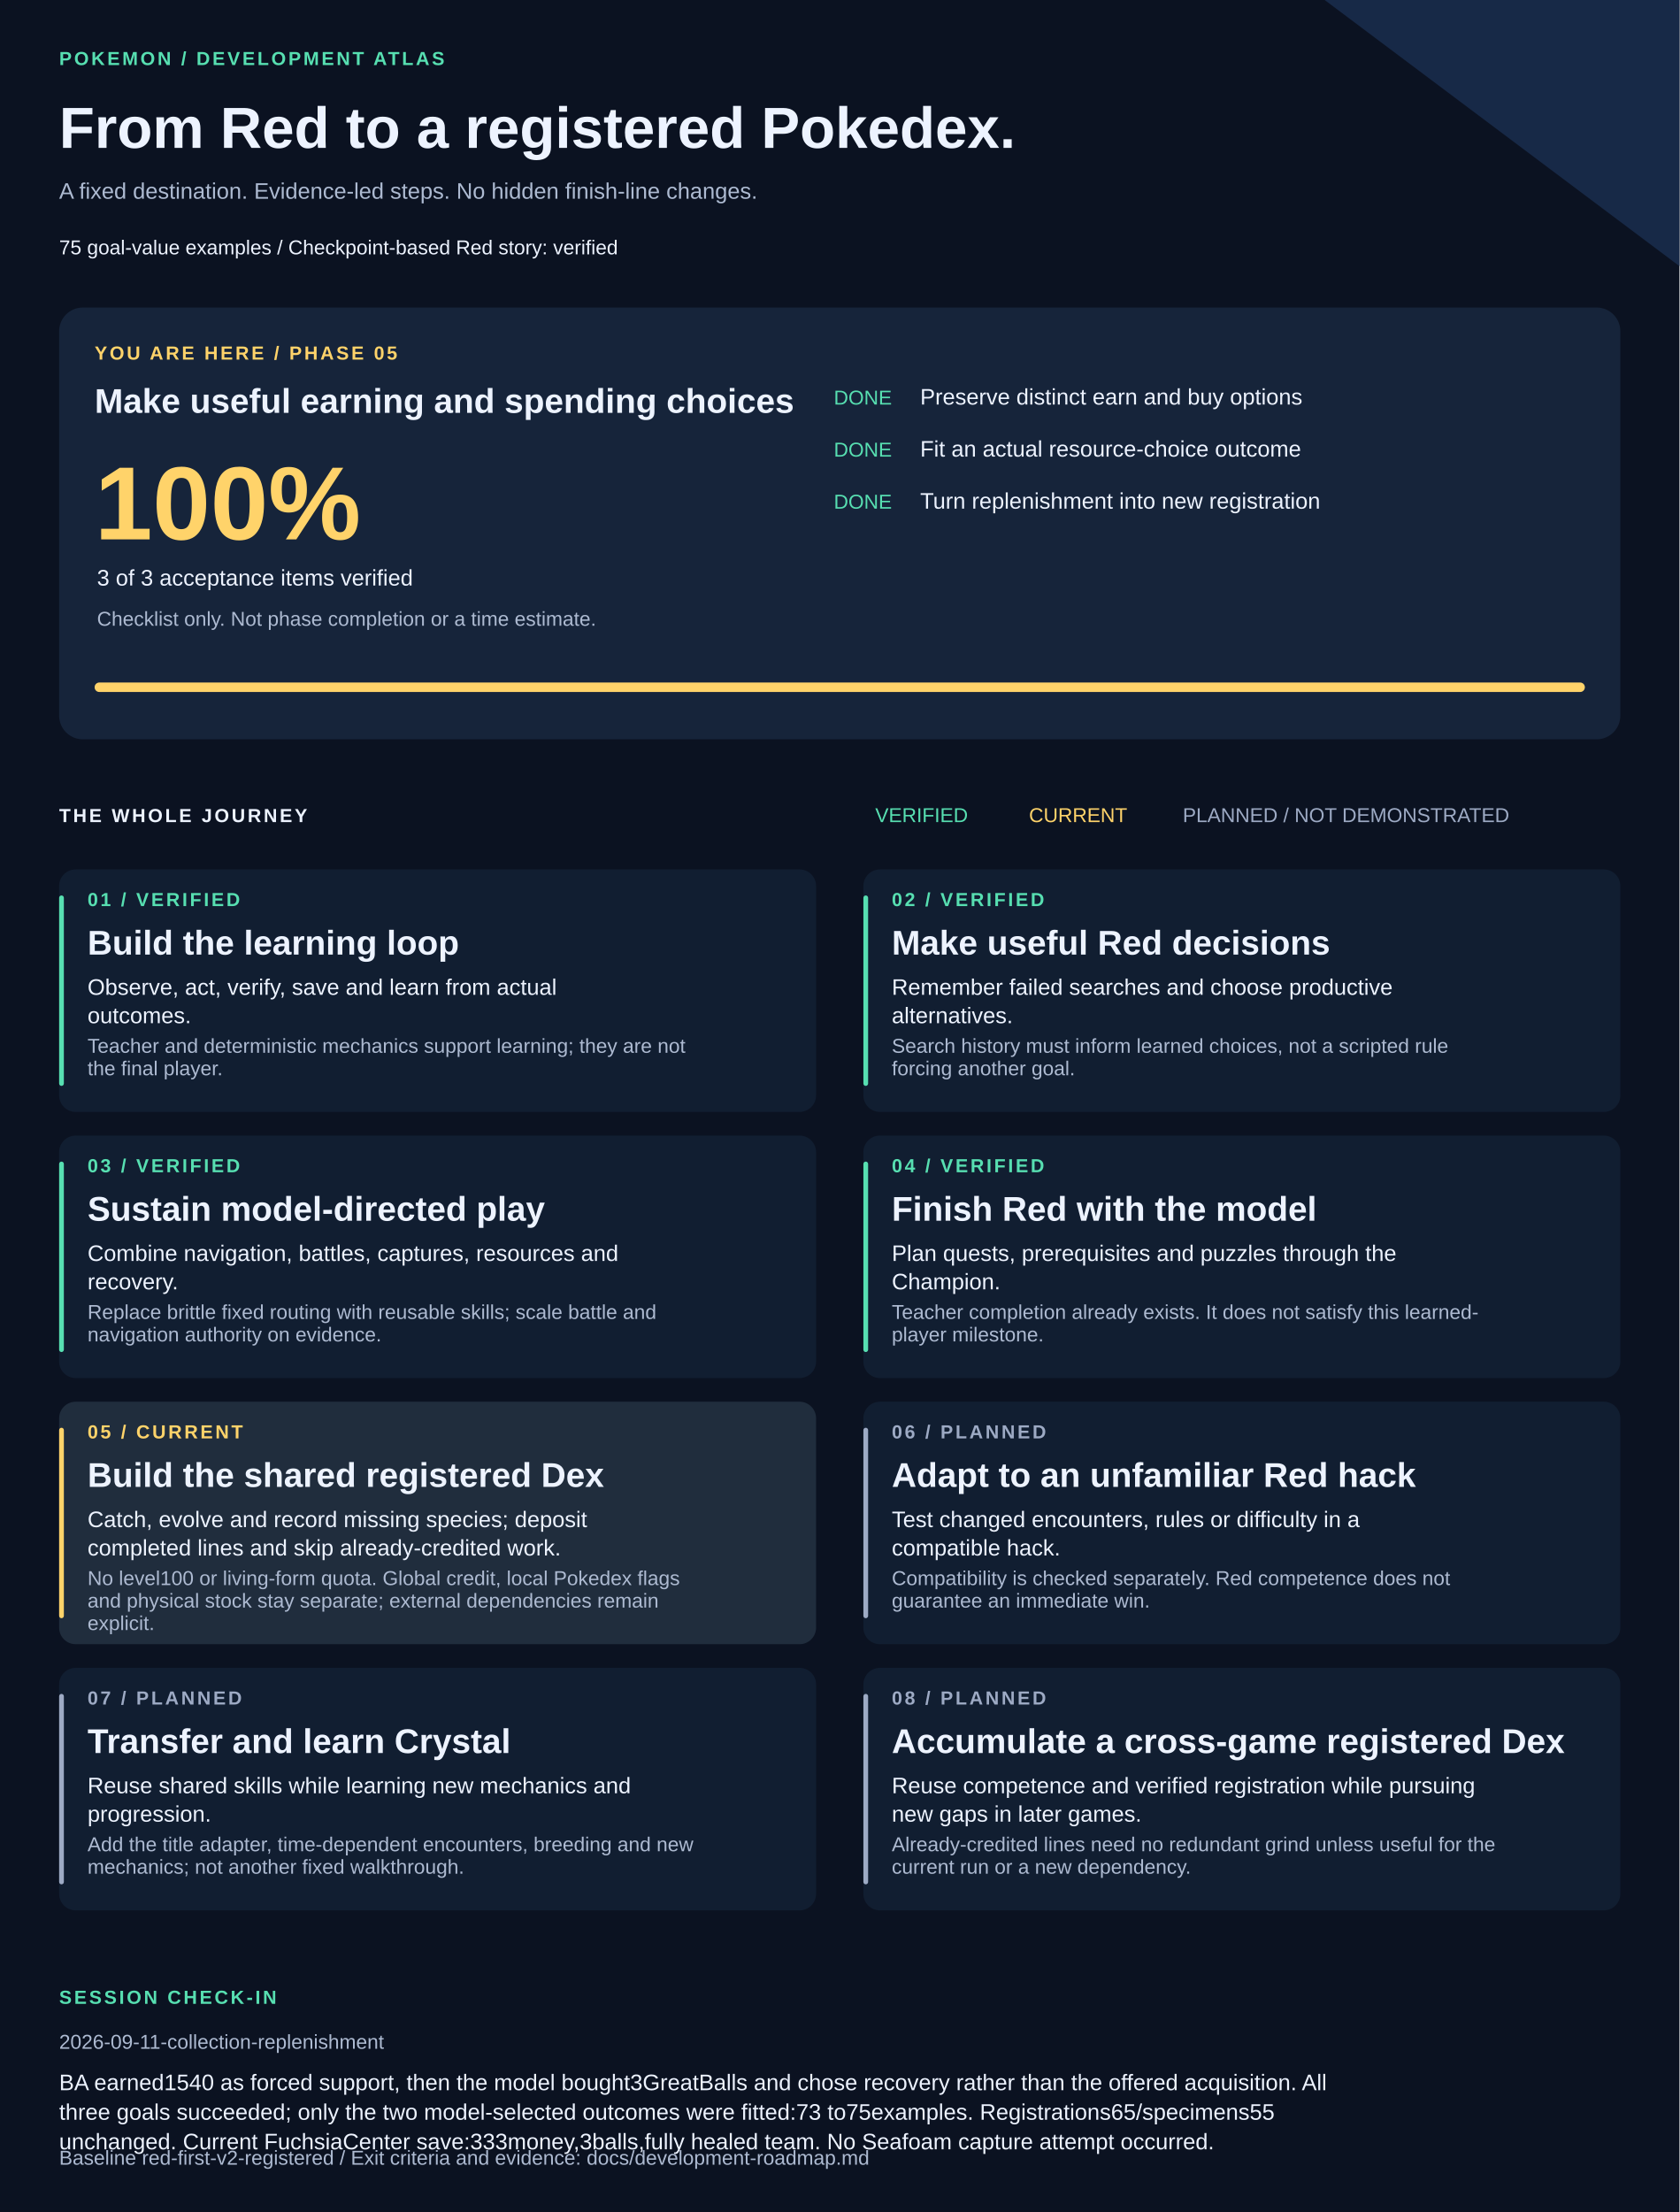
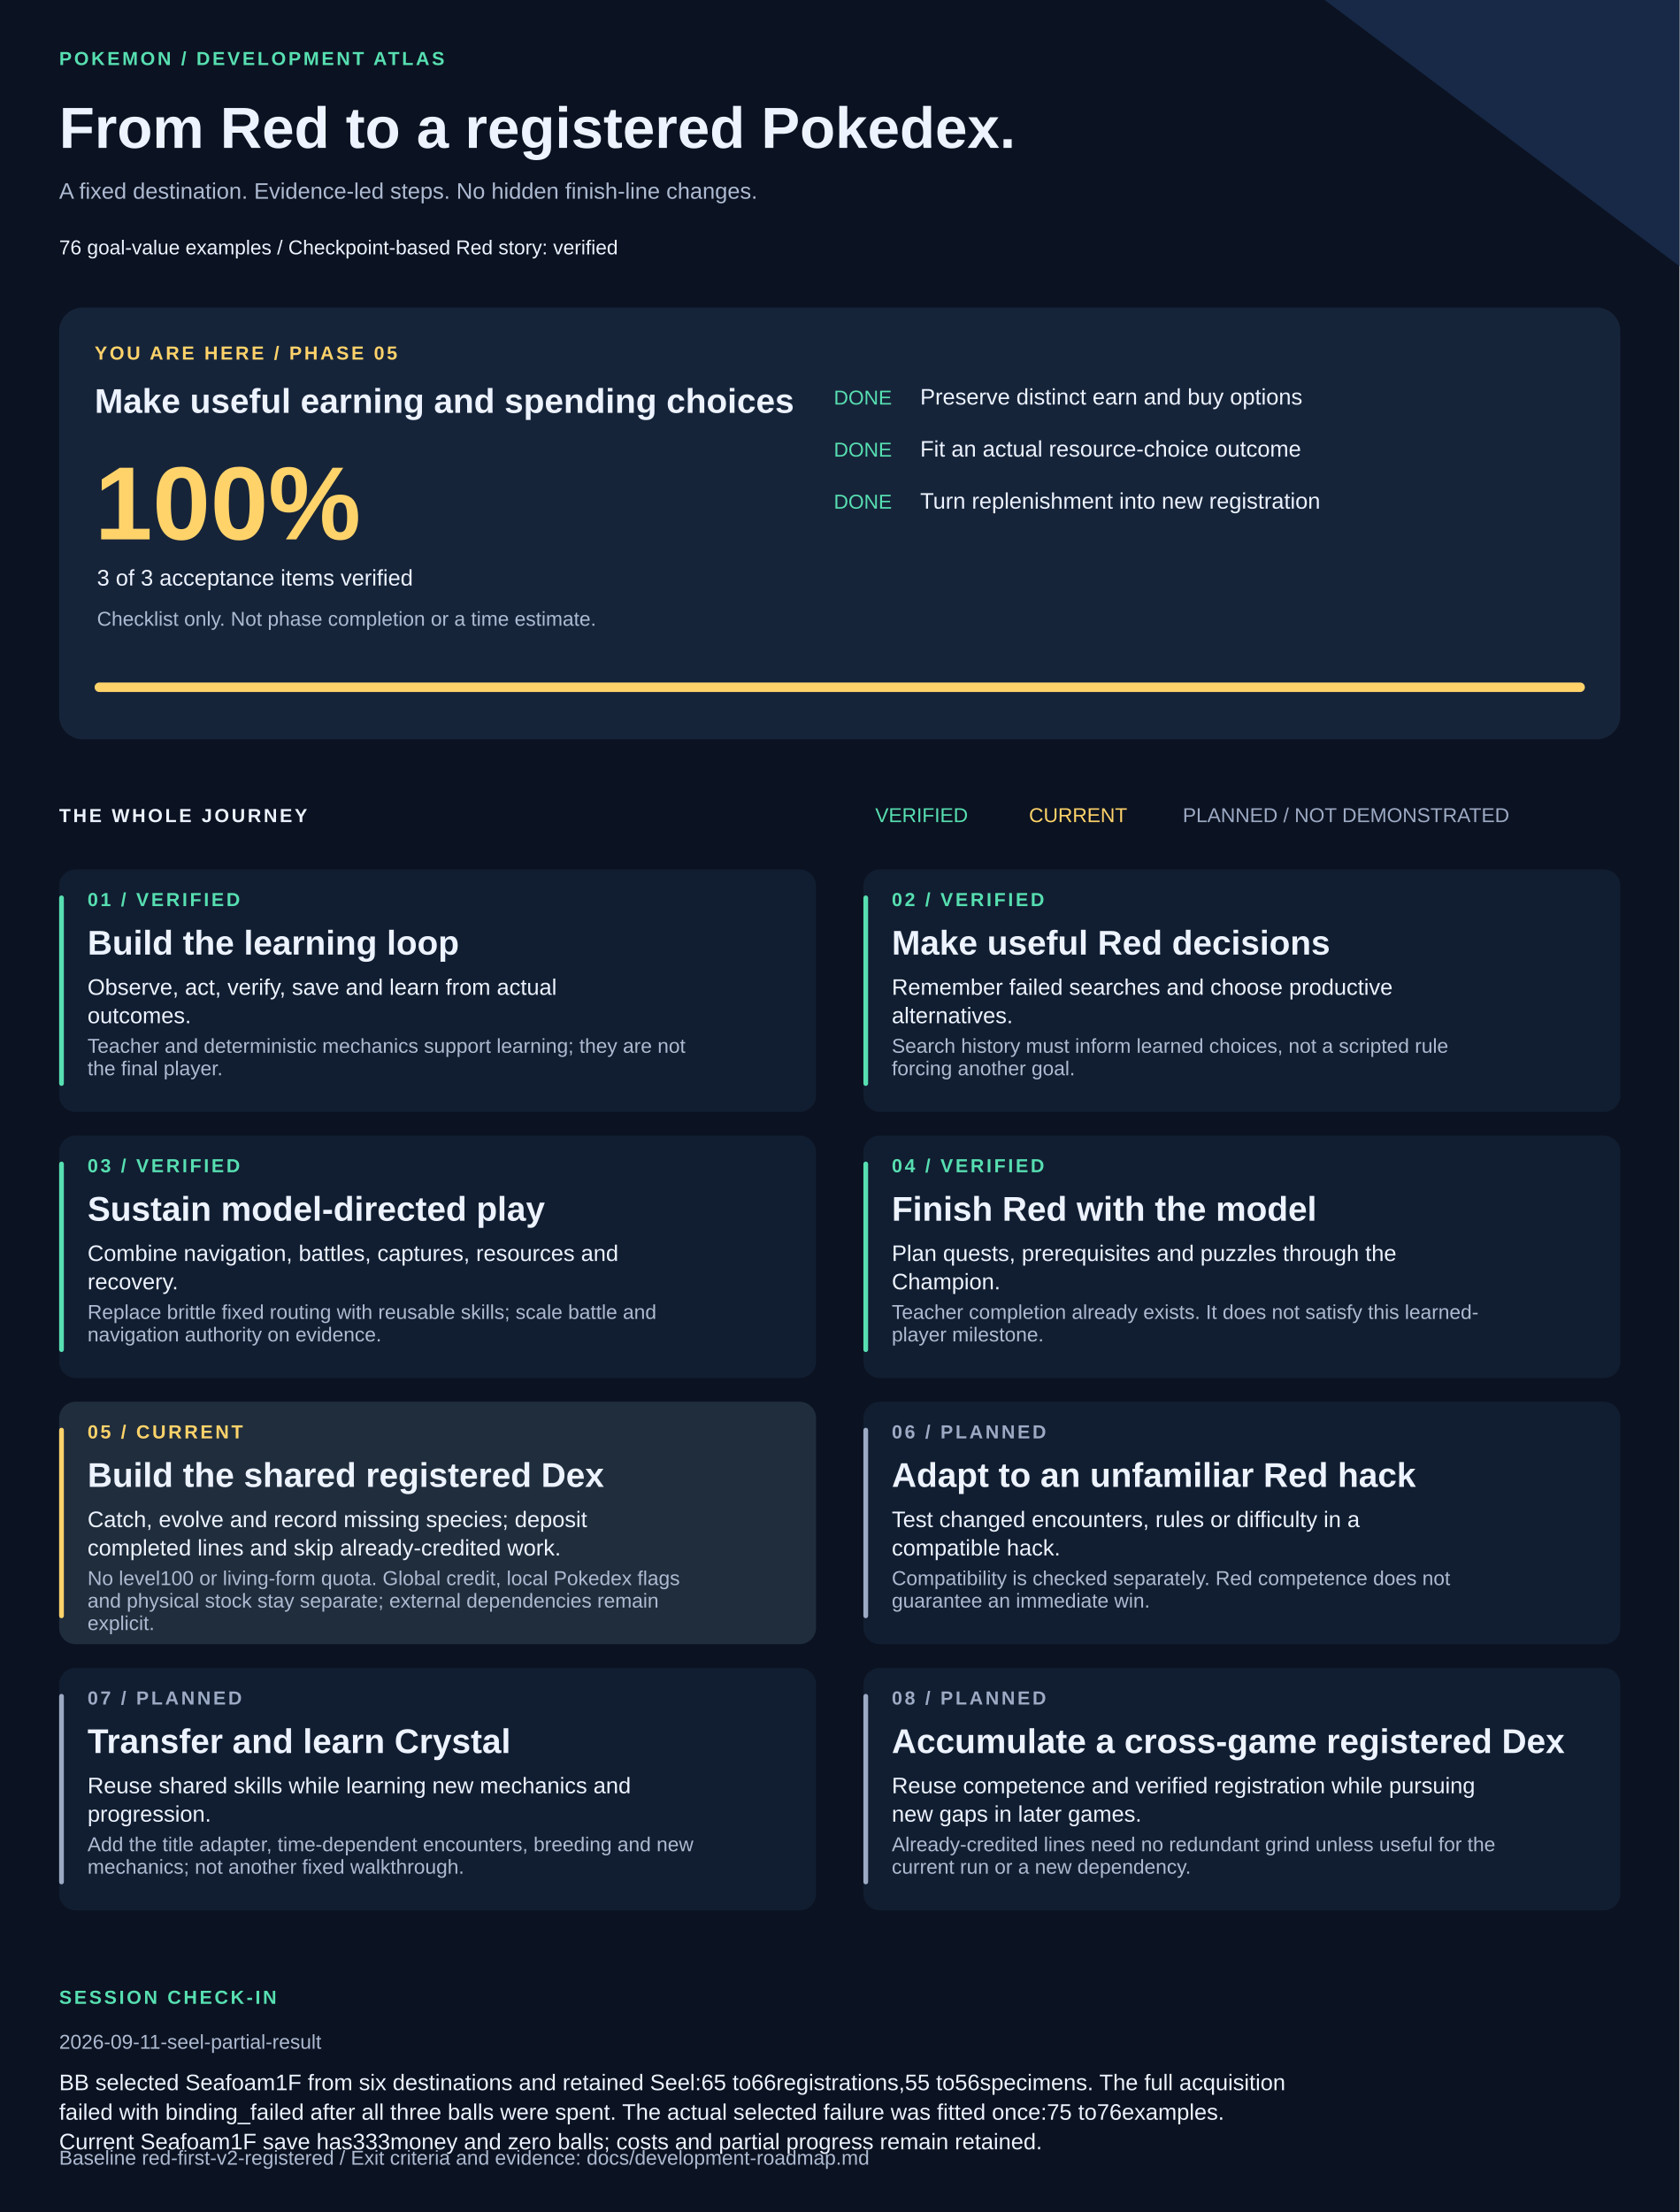
<svg xmlns="http://www.w3.org/2000/svg" width="1420" height="1870" viewBox="0 0 1420 1870" role="img" aria-labelledby="title description">
  <style>text{font-family:Arial,Helvetica,sans-serif;fill:#edf3ff}.muted{fill:#adbad1}.eyebrow{font-size:16px;letter-spacing:2px;font-weight:bold}.heading{font-size:29px;font-weight:bold}.body{font-size:19px}.small{font-size:17px}</style>
  <rect width="1420" height="1870" fill="#0b1221" />
  <path d="M1120 0H1420V225Z" fill="#172947" />
  <text x="50" y="55" class="eyebrow" style="fill:#57dfb1">POKEMON / DEVELOPMENT ATLAS</text>
  <text x="50" y="125" style="font-size:49px;font-weight:bold">From Red to a registered Pokedex.</text>
  <text x="50" y="168" class="body muted">A fixed destination. Evidence-led steps. No hidden finish-line changes.</text>
-   <text x="50" y="215" class="small">75 goal-value examples  /  Checkpoint-based Red story: verified</text>
+   <text x="50" y="215" class="small">76 goal-value examples  /  Checkpoint-based Red story: verified</text>
  <rect x="50" y="260" width="1320" height="365" rx="20" fill="#16243a" />
  <text x="80" y="304" class="eyebrow" style="fill:#ffd36a">YOU ARE HERE / PHASE 05</text>
  <text x="80" y="349" class="heading">Make useful earning and spending choices</text>
  <text x="80" y="456" style="font-size:88px;font-weight:bold;fill:#ffd36a">100%</text>
  <text x="82" y="495" class="body">3 of 3 acceptance items verified</text>
  <text x="82" y="529" class="small muted">Checklist only. Not phase completion or a time estimate.</text>
  <text x="705" y="342" class="small" style="fill:#57dfb1">DONE</text>
  <text x="778" y="342" class="body">Preserve distinct earn and buy options</text>
  <text x="705" y="386" class="small" style="fill:#57dfb1">DONE</text>
  <text x="778" y="386" class="body">Fit an actual resource-choice outcome</text>
  <text x="705" y="430" class="small" style="fill:#57dfb1">DONE</text>
  <text x="778" y="430" class="body">Turn replenishment into new registration</text>
  <rect x="80" y="577" width="1260" height="8" rx="4" fill="#293b55" />
  <rect x="80" y="577" width="1260" height="8" rx="4" fill="#ffd36a" />
  <text x="50" y="695" class="eyebrow">THE WHOLE JOURNEY</text>
  <text x="740" y="695" class="small" style="fill:#57dfb1">VERIFIED</text>
  <text x="870" y="695" class="small" style="fill:#ffd36a">CURRENT</text>
  <text x="1000" y="695" class="small" style="fill:#9daac4">PLANNED / NOT DEMONSTRATED</text>
  <rect x="50" y="735" width="640" height="205" rx="14" fill="#111e31" />
  <rect x="50" y="757" width="4" height="161" rx="2" fill="#57dfb1" />
  <text x="74" y="766" class="eyebrow" style="fill:#57dfb1">01 / VERIFIED</text>
  <text x="74" y="807" class="heading">Build the learning loop</text>
  <text x="74" y="841" class="body">Observe, act, verify, save and learn from actual</text>
  <text x="74" y="865" class="body">outcomes.</text>
  <text x="74" y="890" class="small muted">Teacher and deterministic mechanics support learning; they are not</text>
  <text x="74" y="909" class="small muted">the final player.</text>
  <rect x="730" y="735" width="640" height="205" rx="14" fill="#111e31" />
  <rect x="730" y="757" width="4" height="161" rx="2" fill="#57dfb1" />
  <text x="754" y="766" class="eyebrow" style="fill:#57dfb1">02 / VERIFIED</text>
  <text x="754" y="807" class="heading">Make useful Red decisions</text>
  <text x="754" y="841" class="body">Remember failed searches and choose productive</text>
  <text x="754" y="865" class="body">alternatives.</text>
  <text x="754" y="890" class="small muted">Search history must inform learned choices, not a scripted rule</text>
  <text x="754" y="909" class="small muted">forcing another goal.</text>
  <rect x="50" y="960" width="640" height="205" rx="14" fill="#111e31" />
  <rect x="50" y="982" width="4" height="161" rx="2" fill="#57dfb1" />
  <text x="74" y="991" class="eyebrow" style="fill:#57dfb1">03 / VERIFIED</text>
  <text x="74" y="1032" class="heading">Sustain model-directed play</text>
  <text x="74" y="1066" class="body">Combine navigation, battles, captures, resources and</text>
  <text x="74" y="1090" class="body">recovery.</text>
  <text x="74" y="1115" class="small muted">Replace brittle fixed routing with reusable skills; scale battle and</text>
  <text x="74" y="1134" class="small muted">navigation authority on evidence.</text>
  <rect x="730" y="960" width="640" height="205" rx="14" fill="#111e31" />
  <rect x="730" y="982" width="4" height="161" rx="2" fill="#57dfb1" />
  <text x="754" y="991" class="eyebrow" style="fill:#57dfb1">04 / VERIFIED</text>
  <text x="754" y="1032" class="heading">Finish Red with the model</text>
  <text x="754" y="1066" class="body">Plan quests, prerequisites and puzzles through the</text>
  <text x="754" y="1090" class="body">Champion.</text>
  <text x="754" y="1115" class="small muted">Teacher completion already exists. It does not satisfy this learned-</text>
  <text x="754" y="1134" class="small muted">player milestone.</text>
  <rect x="50" y="1185" width="640" height="205" rx="14" fill="#202d3d" />
  <rect x="50" y="1207" width="4" height="161" rx="2" fill="#ffd36a" />
  <text x="74" y="1216" class="eyebrow" style="fill:#ffd36a">05 / CURRENT</text>
  <text x="74" y="1257" class="heading">Build the shared registered Dex</text>
  <text x="74" y="1291" class="body">Catch, evolve and record missing species; deposit</text>
  <text x="74" y="1315" class="body">completed lines and skip already-credited work.</text>
  <text x="74" y="1340" class="small muted">No level100 or living-form quota. Global credit, local Pokedex flags</text>
  <text x="74" y="1359" class="small muted">and physical stock stay separate; external dependencies remain</text>
  <text x="74" y="1378" class="small muted">explicit.</text>
  <rect x="730" y="1185" width="640" height="205" rx="14" fill="#111e31" />
  <rect x="730" y="1207" width="4" height="161" rx="2" fill="#9daac4" />
  <text x="754" y="1216" class="eyebrow" style="fill:#9daac4">06 / PLANNED</text>
  <text x="754" y="1257" class="heading">Adapt to an unfamiliar Red hack</text>
  <text x="754" y="1291" class="body">Test changed encounters, rules or difficulty in a</text>
  <text x="754" y="1315" class="body">compatible hack.</text>
  <text x="754" y="1340" class="small muted">Compatibility is checked separately. Red competence does not</text>
  <text x="754" y="1359" class="small muted">guarantee an immediate win.</text>
  <rect x="50" y="1410" width="640" height="205" rx="14" fill="#111e31" />
  <rect x="50" y="1432" width="4" height="161" rx="2" fill="#9daac4" />
  <text x="74" y="1441" class="eyebrow" style="fill:#9daac4">07 / PLANNED</text>
  <text x="74" y="1482" class="heading">Transfer and learn Crystal</text>
  <text x="74" y="1516" class="body">Reuse shared skills while learning new mechanics and</text>
  <text x="74" y="1540" class="body">progression.</text>
  <text x="74" y="1565" class="small muted">Add the title adapter, time-dependent encounters, breeding and new</text>
  <text x="74" y="1584" class="small muted">mechanics; not another fixed walkthrough.</text>
  <rect x="730" y="1410" width="640" height="205" rx="14" fill="#111e31" />
  <rect x="730" y="1432" width="4" height="161" rx="2" fill="#9daac4" />
  <text x="754" y="1441" class="eyebrow" style="fill:#9daac4">08 / PLANNED</text>
  <text x="754" y="1482" class="heading">Accumulate a cross-game registered Dex</text>
  <text x="754" y="1516" class="body">Reuse competence and verified registration while pursuing</text>
  <text x="754" y="1540" class="body">new gaps in later games.</text>
  <text x="754" y="1565" class="small muted">Already-credited lines need no redundant grind unless useful for the</text>
  <text x="754" y="1584" class="small muted">current run or a new dependency.</text>
  <text x="50" y="1694" class="eyebrow" style="fill:#57dfb1">SESSION CHECK-IN</text>
-   <text x="50" y="1732" class="small muted">2026-09-11-collection-replenishment</text>
-   <text x="50" y="1767" class="body">BA earned1540 as forced support, then the model bought3GreatBalls and chose recovery rather than the offered acquisition. All</text>
-   <text x="50" y="1792" class="body">three goals succeeded; only the two model-selected outcomes were fitted:73 to75examples. Registrations65/specimens55</text>
-   <text x="50" y="1817" class="body">unchanged. Current FuchsiaCenter save:333money,3balls,fully healed team. No Seafoam capture attempt occurred.</text>
+   <text x="50" y="1732" class="small muted">2026-09-11-seel-partial-result</text>
+   <text x="50" y="1767" class="body">BB selected Seafoam1F from six destinations and retained Seel:65 to66registrations,55 to56specimens. The full acquisition</text>
+   <text x="50" y="1792" class="body">failed with binding_failed after all three balls were spent. The actual selected failure was fitted once:75 to76examples.</text>
+   <text x="50" y="1817" class="body">Current Seafoam1F save has333money and zero balls; costs and partial progress remain retained.</text>
  <text x="50" y="1830" class="small muted">Baseline red-first-v2-registered / Exit criteria and evidence: docs/development-roadmap.md</text>
</svg>
